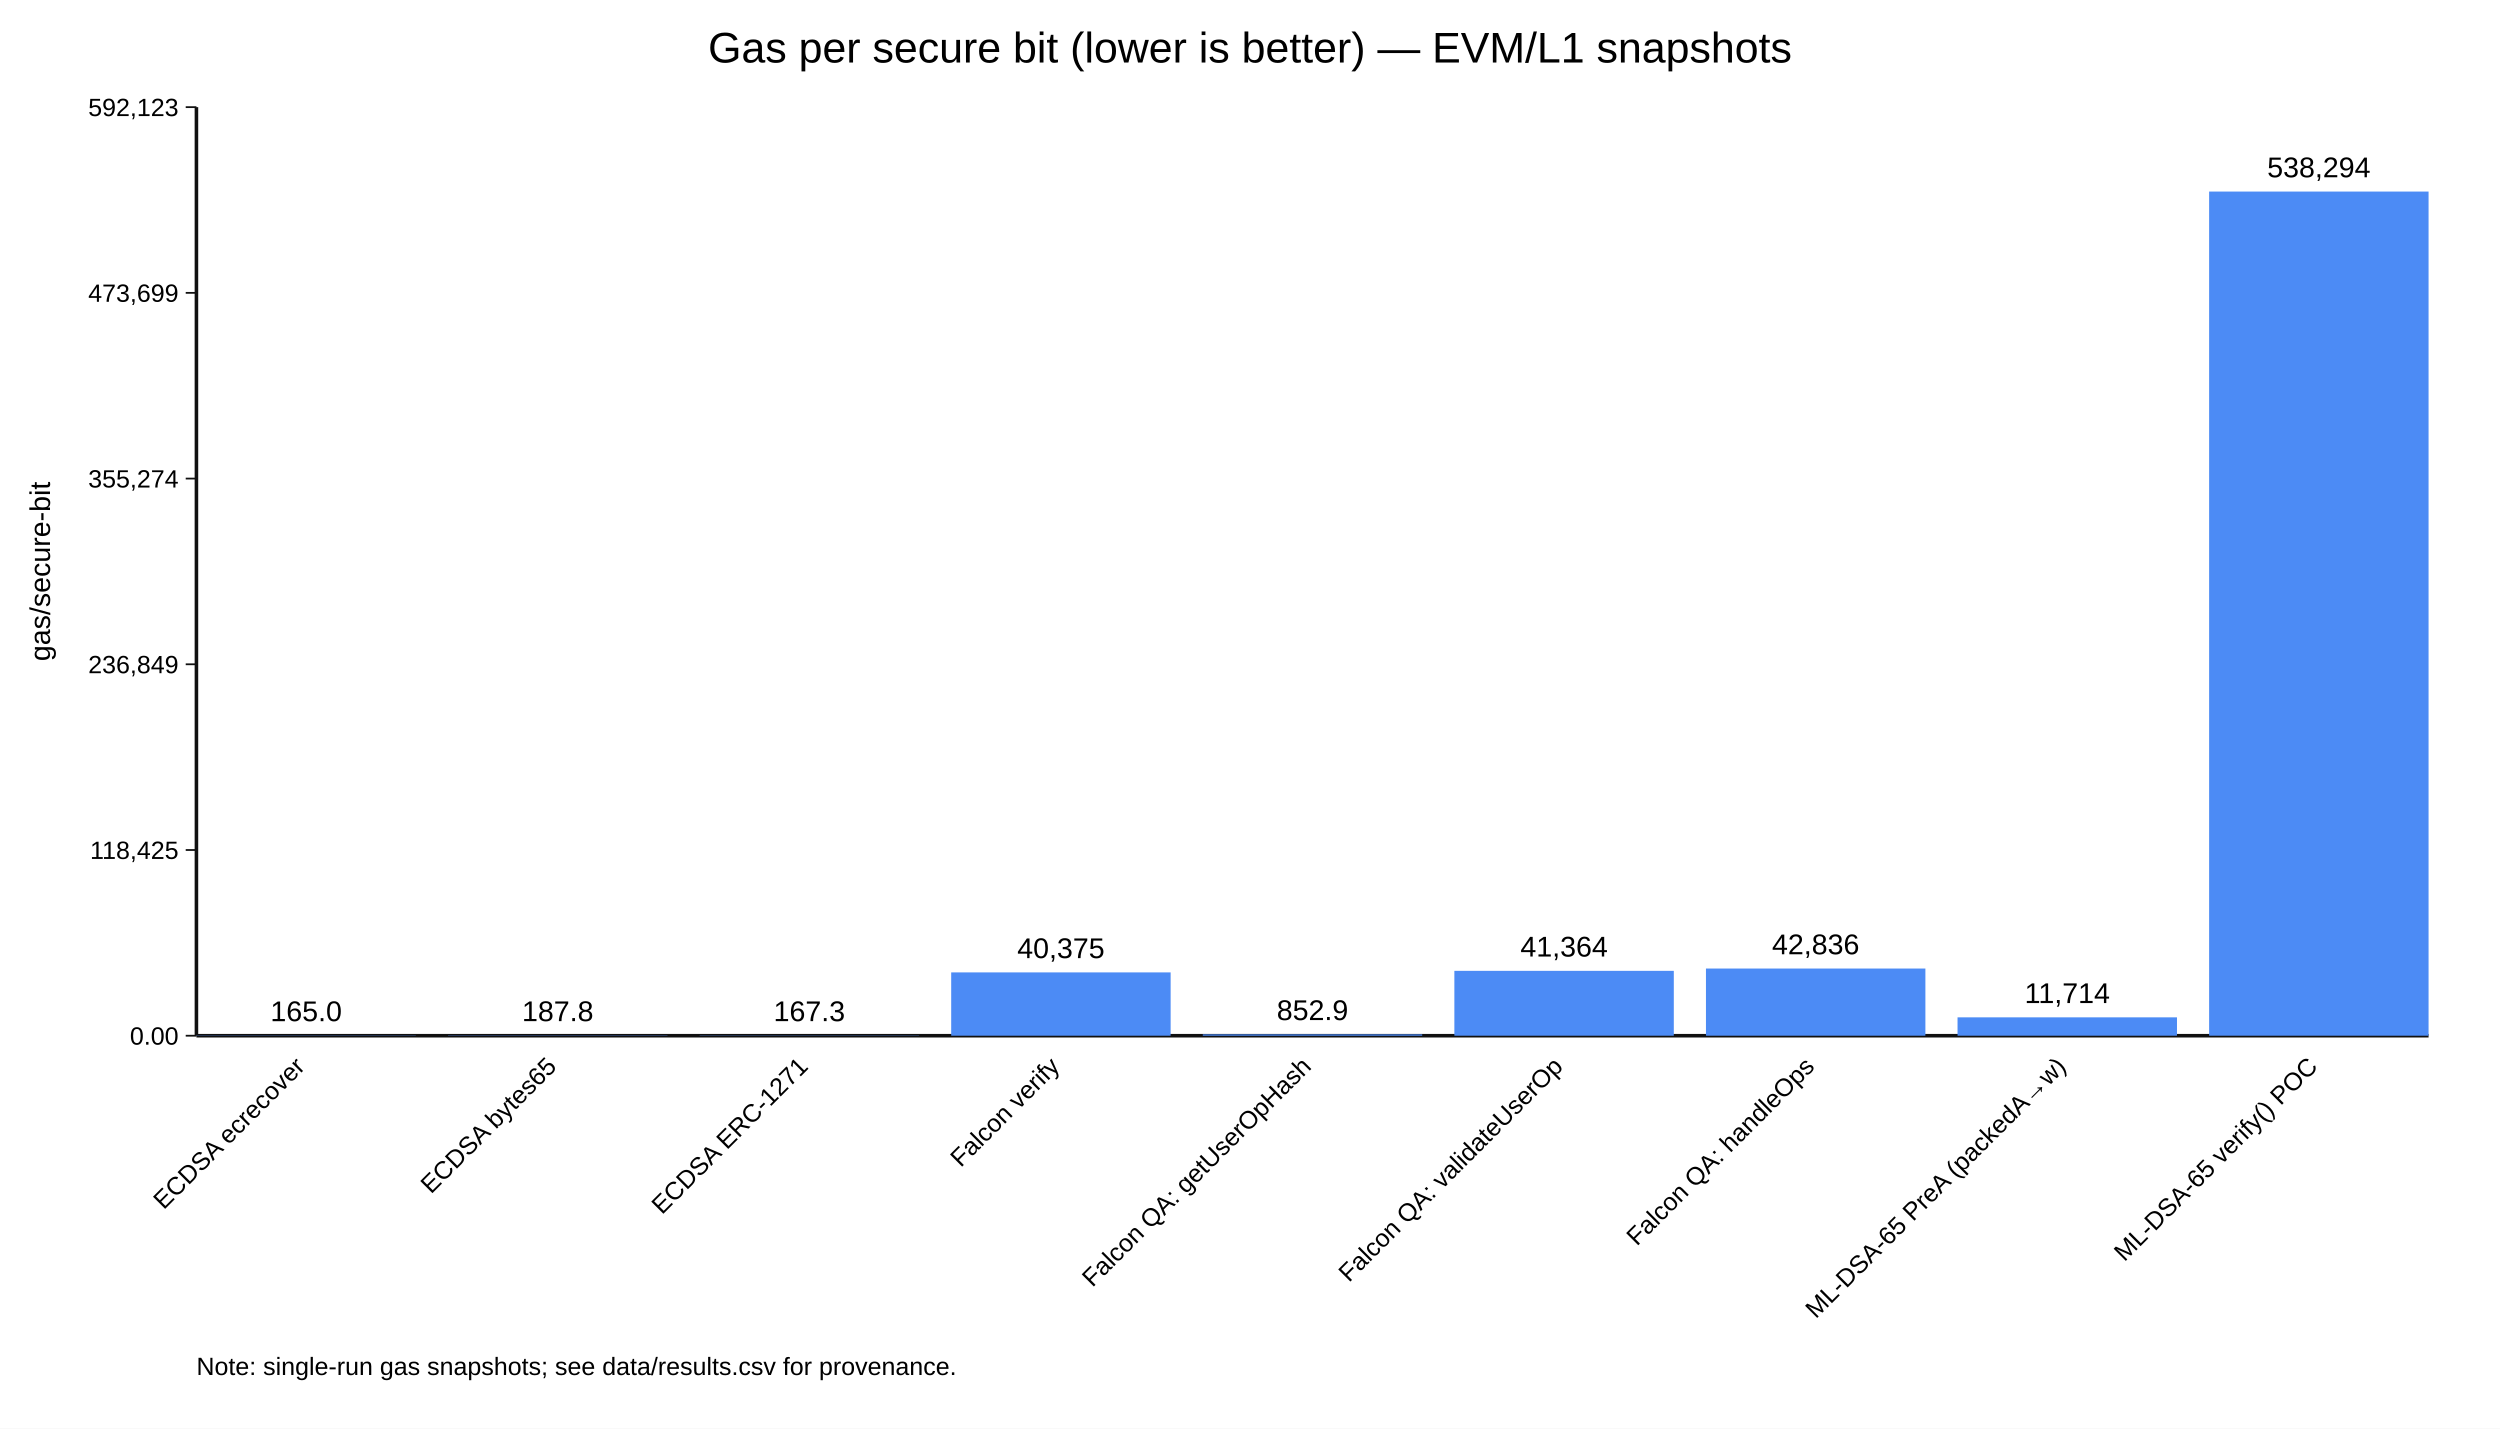
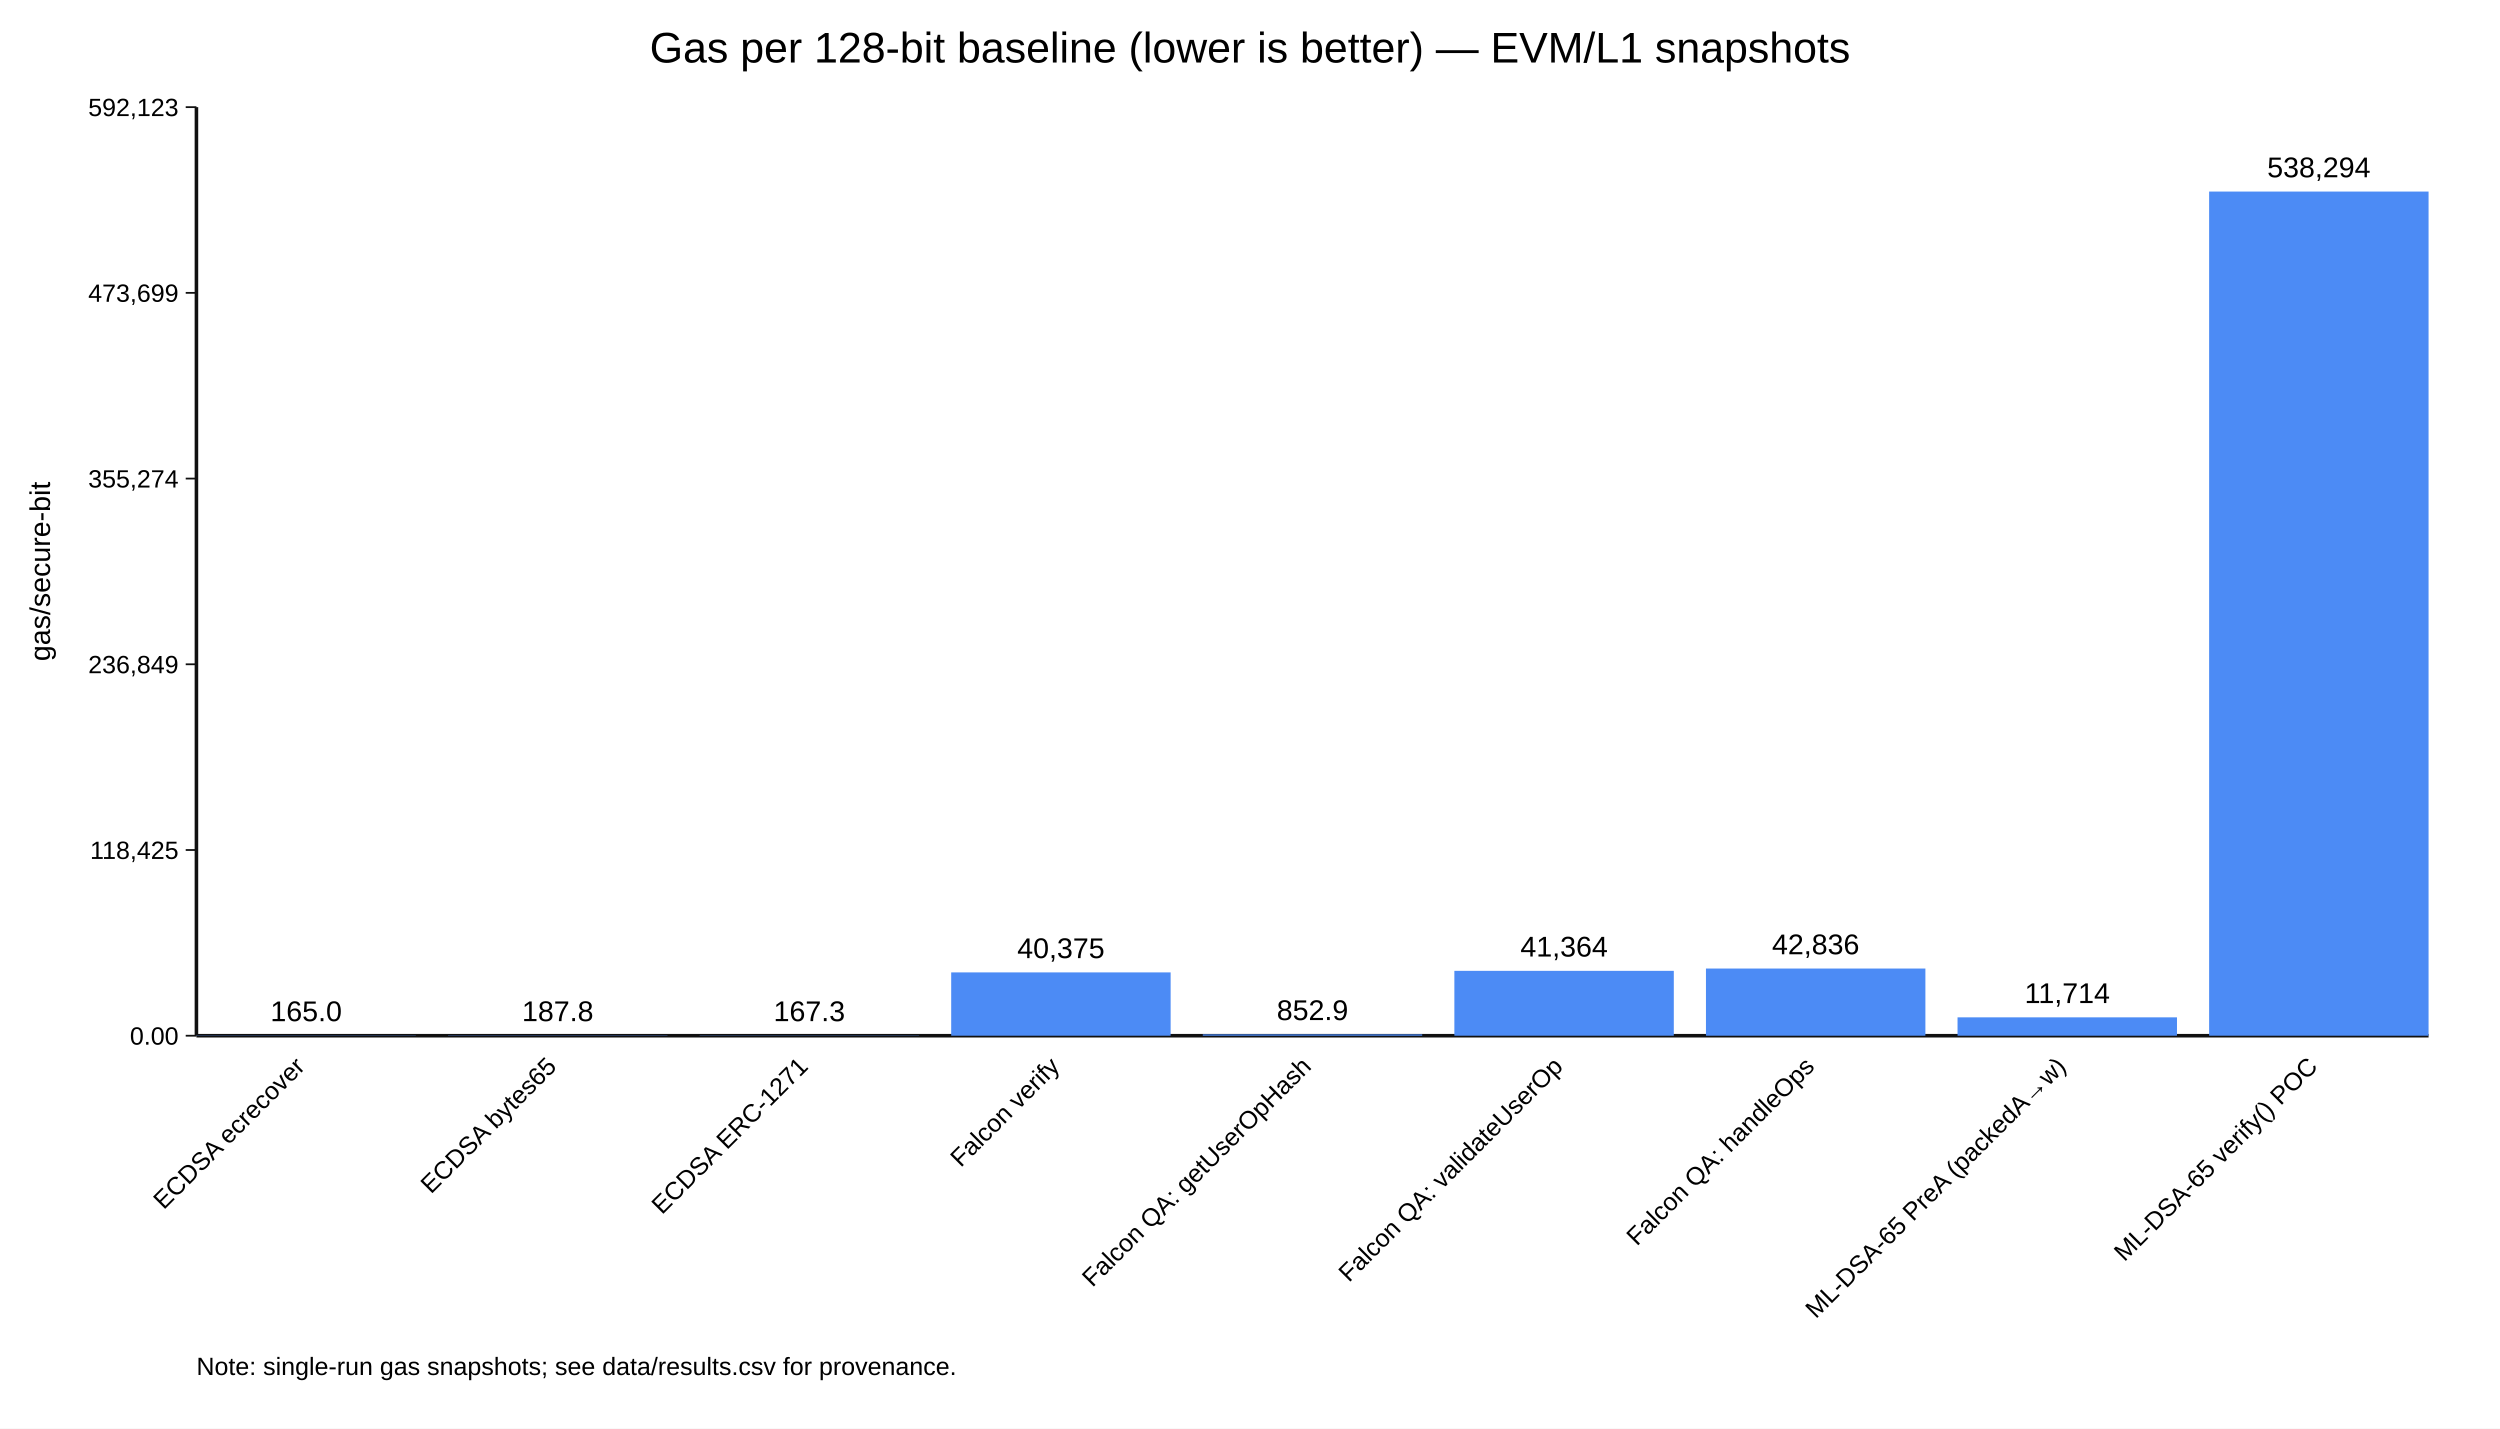
<svg xmlns="http://www.w3.org/2000/svg" width="1400" height="800" viewBox="0 0 1400 800">
  <rect x="0" y="0" width="100%" height="100%" fill="white" />
-   <text x="700.0" y="35" font-size="24" text-anchor="middle" font-family="Arial">Gas per secure bit (lower is better) — EVM/L1 snapshots</text>
+   <text x="700.0" y="35" font-size="24" text-anchor="middle" font-family="Arial">Gas per 128-bit baseline (lower is better) — EVM/L1 snapshots</text>
  <line x1="110" y1="60" x2="110" y2="580" stroke="#111" stroke-width="2" />
  <line x1="110" y1="580" x2="1360" y2="580" stroke="#111" stroke-width="2" />
  <line x1="104" y1="580.0" x2="110" y2="580.0" stroke="#111" stroke-width="1" />
  <text x="100" y="585.0" font-size="14" text-anchor="end" font-family="Arial">0.00</text>
  <line x1="104" y1="476.0" x2="110" y2="476.0" stroke="#111" stroke-width="1" />
  <text x="100" y="481.0" font-size="14" text-anchor="end" font-family="Arial">118,425</text>
  <line x1="104" y1="372.0" x2="110" y2="372.0" stroke="#111" stroke-width="1" />
  <text x="100" y="377.0" font-size="14" text-anchor="end" font-family="Arial">236,849</text>
  <line x1="104" y1="268.0" x2="110" y2="268.0" stroke="#111" stroke-width="1" />
  <text x="100" y="273.0" font-size="14" text-anchor="end" font-family="Arial">355,274</text>
  <line x1="104" y1="164" x2="110" y2="164" stroke="#111" stroke-width="1" />
  <text x="100" y="169" font-size="14" text-anchor="end" font-family="Arial">473,699</text>
  <line x1="104" y1="60.0" x2="110" y2="60.0" stroke="#111" stroke-width="1" />
  <text x="100" y="65.0" font-size="14" text-anchor="end" font-family="Arial">592,123</text>
  <text x="28" y="320.0" font-size="16" text-anchor="middle" font-family="Arial" transform="rotate(-90 28 320.0)">gas/secure-bit</text>
  <rect x="110.0" y="579.855" width="122.889" height="0.145" fill="#4C8BF5" />
  <text x="171.444" y="571.855" font-size="16" text-anchor="middle" font-family="Arial">165.0</text>
  <text x="171.444" y="598" font-size="14" text-anchor="end" font-family="Arial" transform="rotate(-45 171.4444 598)">ECDSA ecrecover</text>
  <rect x="250.889" y="579.835" width="122.889" height="0.165" fill="#4C8BF5" />
  <text x="312.333" y="571.835" font-size="16" text-anchor="middle" font-family="Arial">187.8</text>
  <text x="312.333" y="598" font-size="14" text-anchor="end" font-family="Arial" transform="rotate(-45 312.3333 598)">ECDSA bytes65</text>
  <rect x="391.778" y="579.853" width="122.889" height="0.147" fill="#4C8BF5" />
  <text x="453.222" y="571.853" font-size="16" text-anchor="middle" font-family="Arial">167.3</text>
  <text x="453.222" y="598" font-size="14" text-anchor="end" font-family="Arial" transform="rotate(-45 453.2222 598)">ECDSA ERC-1271</text>
  <rect x="532.667" y="544.543" width="122.889" height="35.457" fill="#4C8BF5" />
  <text x="594.111" y="536.543" font-size="16" text-anchor="middle" font-family="Arial">40,375</text>
  <text x="594.111" y="598" font-size="14" text-anchor="end" font-family="Arial" transform="rotate(-45 594.1111 598)">Falcon verify</text>
  <rect x="673.556" y="579.251" width="122.889" height="0.749" fill="#4C8BF5" />
  <text x="735.0" y="571.251" font-size="16" text-anchor="middle" font-family="Arial">852.9</text>
  <text x="735.0" y="598" font-size="14" text-anchor="end" font-family="Arial" transform="rotate(-45 735.0 598)">Falcon QA: getUserOpHash</text>
  <rect x="814.444" y="543.674" width="122.889" height="36.326" fill="#4C8BF5" />
  <text x="875.889" y="535.674" font-size="16" text-anchor="middle" font-family="Arial">41,364</text>
  <text x="875.889" y="598" font-size="14" text-anchor="end" font-family="Arial" transform="rotate(-45 875.8889 598)">Falcon QA: validateUserOp</text>
  <rect x="955.333" y="542.381" width="122.889" height="37.619" fill="#4C8BF5" />
  <text x="1016.778" y="534.381" font-size="16" text-anchor="middle" font-family="Arial">42,836</text>
  <text x="1016.778" y="598" font-size="14" text-anchor="end" font-family="Arial" transform="rotate(-45 1016.778 598)">Falcon QA: handleOps</text>
  <rect x="1096.222" y="569.713" width="122.889" height="10.287" fill="#4C8BF5" />
  <text x="1157.667" y="561.713" font-size="16" text-anchor="middle" font-family="Arial">11,714</text>
  <text x="1157.667" y="598" font-size="14" text-anchor="end" font-family="Arial" transform="rotate(-45 1157.667 598)">ML-DSA-65 PreA (packedA→w)</text>
  <rect x="1237.111" y="107.273" width="122.889" height="472.727" fill="#4C8BF5" />
  <text x="1298.556" y="99.273" font-size="16" text-anchor="middle" font-family="Arial">538,294</text>
  <text x="1298.556" y="598" font-size="14" text-anchor="end" font-family="Arial" transform="rotate(-45 1298.556 598)">ML-DSA-65 verify() POC</text>
  <text x="110" y="770" font-size="14" font-family="Arial">Note: single-run gas snapshots; see data/results.csv for provenance.</text>
</svg>
